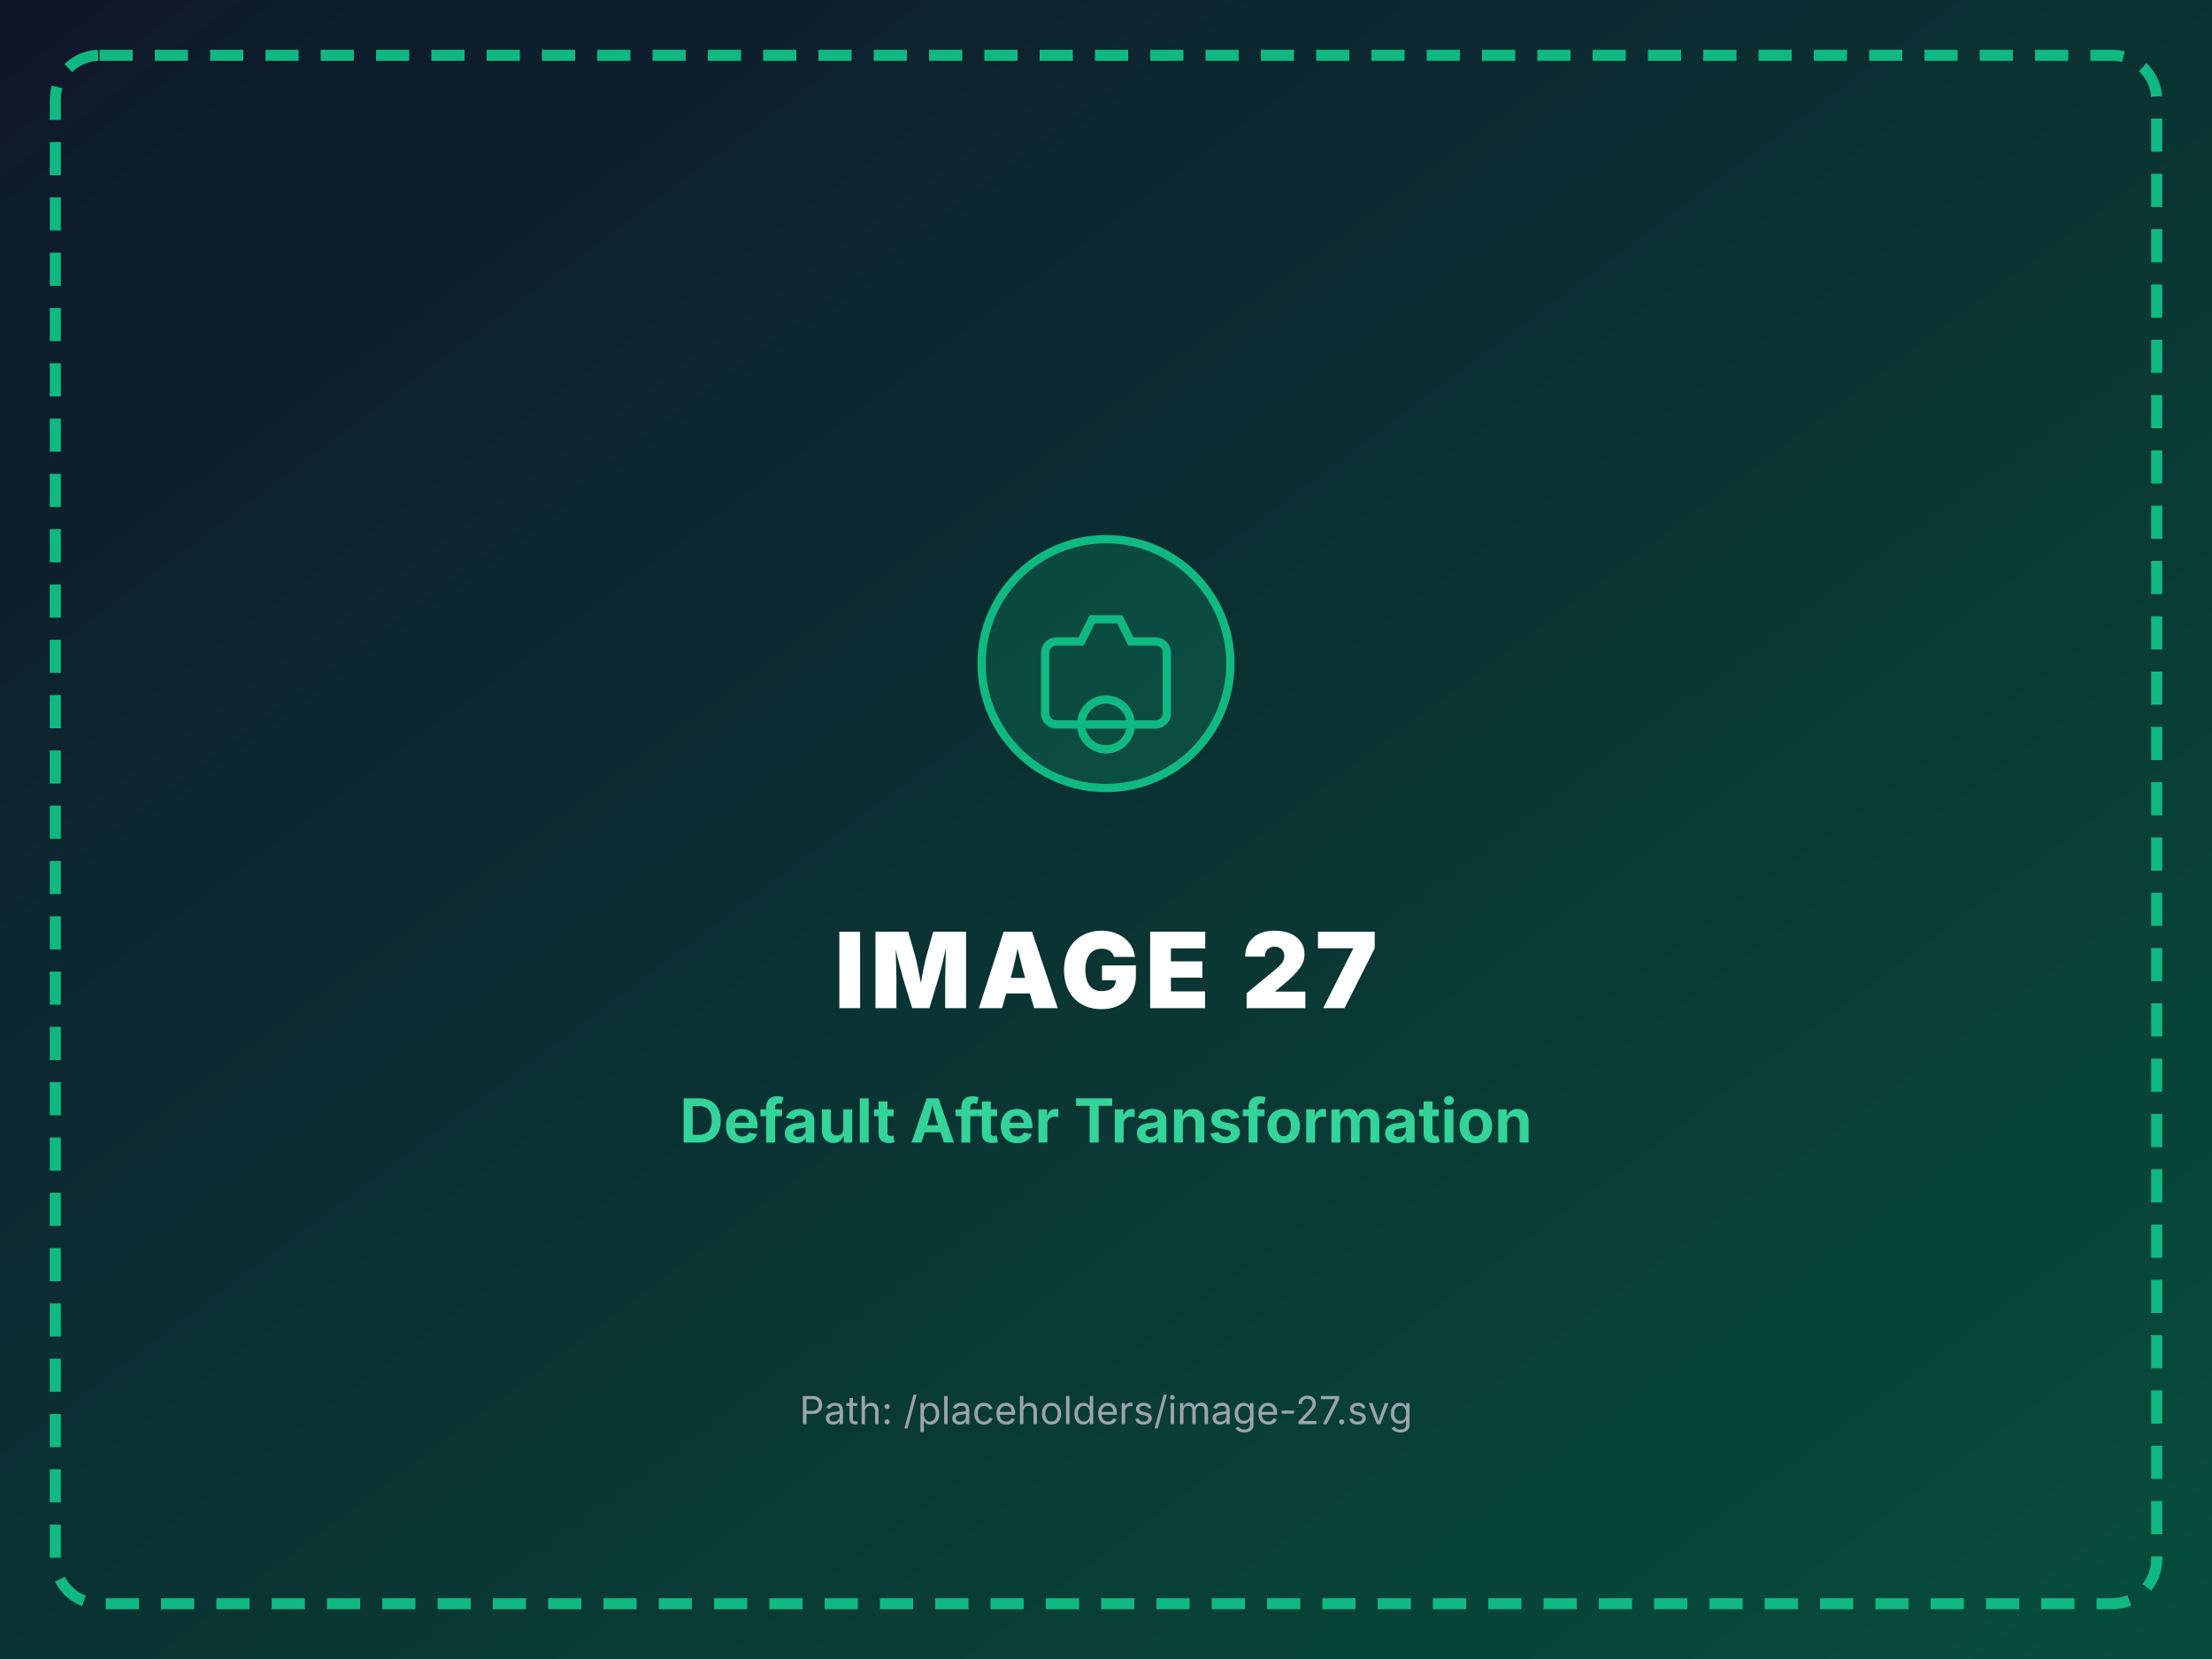
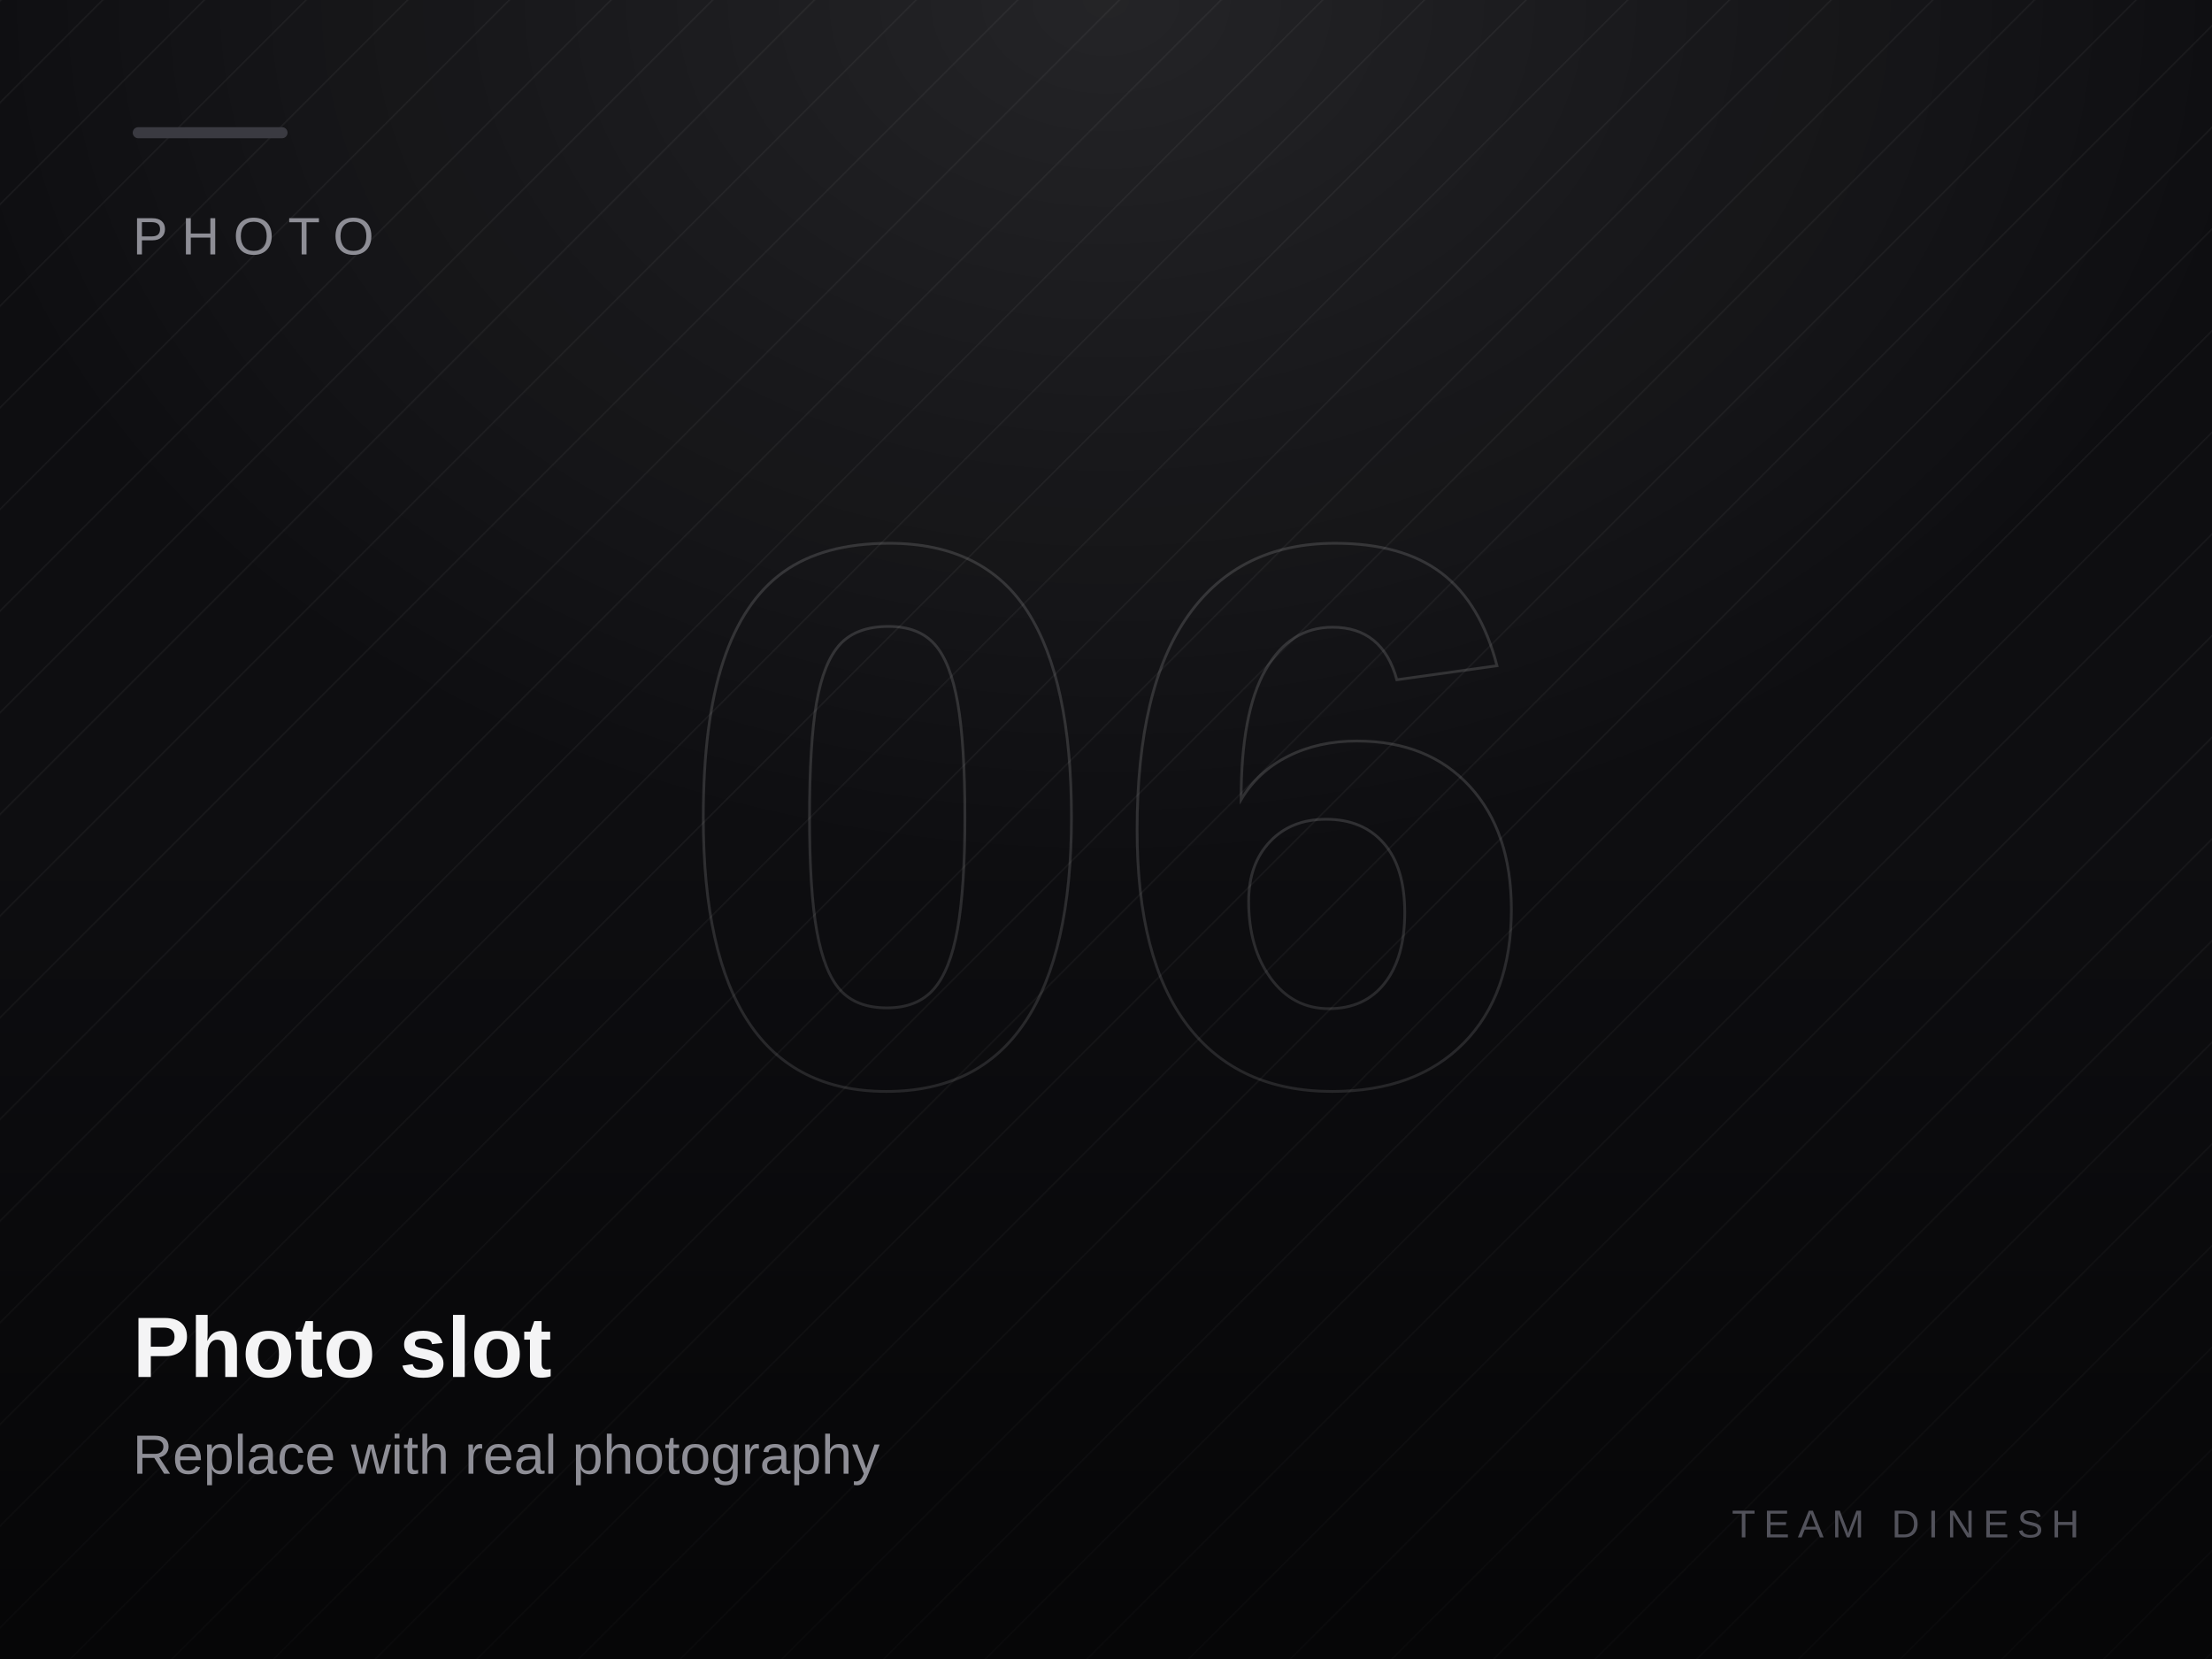
<svg xmlns="http://www.w3.org/2000/svg" width="800" height="600" viewBox="0 0 800 600">
  <defs>
-     <linearGradient id="bg-27" x1="0%" y1="0%" x2="100%" y2="100%">
-       <stop offset="0%" stop-color="#0f172a" />
-       <stop offset="100%" stop-color="#064e3b" />
+     <radialGradient id="glow" cx="50%" cy="0%" r="95%">
+       <stop offset="0%" stop-color="#ffffff" stop-opacity="0.09" />
+       <stop offset="55%" stop-color="#ffffff" stop-opacity="0" />
+     </radialGradient>
+     <pattern id="lines" width="26" height="26" patternTransform="rotate(45)" patternUnits="userSpaceOnUse">
+       <line x1="0" y1="0" x2="0" y2="26" stroke="#ffffff" stroke-opacity="0.05" stroke-width="1" />
+     </pattern>
+     <linearGradient id="vig" x1="0" y1="0" x2="0" y2="1">
+       <stop offset="50%" stop-color="#000000" stop-opacity="0" />
+       <stop offset="100%" stop-color="#000000" stop-opacity="0.6" />
    </linearGradient>
  </defs>
-   <rect width="100%" height="100%" fill="url(#bg-27)" />
-   <rect x="20" y="20" width="760" height="560" rx="16" fill="none" stroke="#10b981" stroke-width="4" stroke-dasharray="12 8" />
-   <g transform="translate(400, 240)" text-anchor="middle">
-     <circle r="45" fill="#10b981" fill-opacity="0.2" stroke="#10b981" stroke-width="3" />
-     <path d="M-18 -8 h9 l4 -8 h10 l4 8 h9 a4 4 0 0 1 4 4 v22 a4 4 0 0 1 -4 4 h-36 a4 4 0 0 1 -4 -4 v-22 a4 4 0 0 1 4 -4 z M 0 13 a9 9 0 1 0 0.001 0" fill="none" stroke="#10b981" stroke-width="3" />
-   </g>
-   <text x="50%" y="350" dominant-baseline="middle" text-anchor="middle" font-family="system-ui, -apple-system, sans-serif" font-size="38" font-weight="900" fill="#ffffff" letter-spacing="2">
-     IMAGE 27
-   </text>
-   <text x="50%" y="405" dominant-baseline="middle" text-anchor="middle" font-family="system-ui, -apple-system, sans-serif" font-size="22" font-weight="700" fill="#34d399">
-     Default After Transformation
-   </text>
-   <text x="50%" y="510" dominant-baseline="middle" text-anchor="middle" font-family="system-ui, -apple-system, sans-serif" font-size="14" fill="#9ca3af">
-     Path: /placeholders/image-27.svg
-   </text>
+   <rect width="800" height="600" fill="#0e0e11" />
+   <rect width="800" height="600" fill="url(#glow)" />
+   <rect width="800" height="600" fill="url(#lines)" />
+   <text x="400" y="392" text-anchor="middle" font-family="'Arial Narrow', Arial, Helvetica, sans-serif" font-weight="900" font-size="280" letter-spacing="2" fill="none" stroke="#ffffff" stroke-opacity="0.14">06</text>
+   <rect width="800" height="600" fill="url(#vig)" />
+   <rect x="48" y="46" width="56" height="4" rx="2" fill="#3a3a41" />
+   <text x="48" y="92" font-family="Arial, Helvetica, sans-serif" font-size="19" letter-spacing="5" fill="#8e8e96">PHOTO</text>
+   <text x="48" y="498" font-family="Arial, Helvetica, sans-serif" font-size="31" font-weight="700" fill="#f4f4f5">Photo slot</text>
+   <text x="48" y="533" font-family="Arial, Helvetica, sans-serif" font-size="20" fill="#8e8e96">Replace with real photography</text>
+   <text x="752" y="556" text-anchor="end" font-family="Arial, Helvetica, sans-serif" font-size="14" letter-spacing="3" fill="#52525b">TEAM DINESH</text>
</svg>
